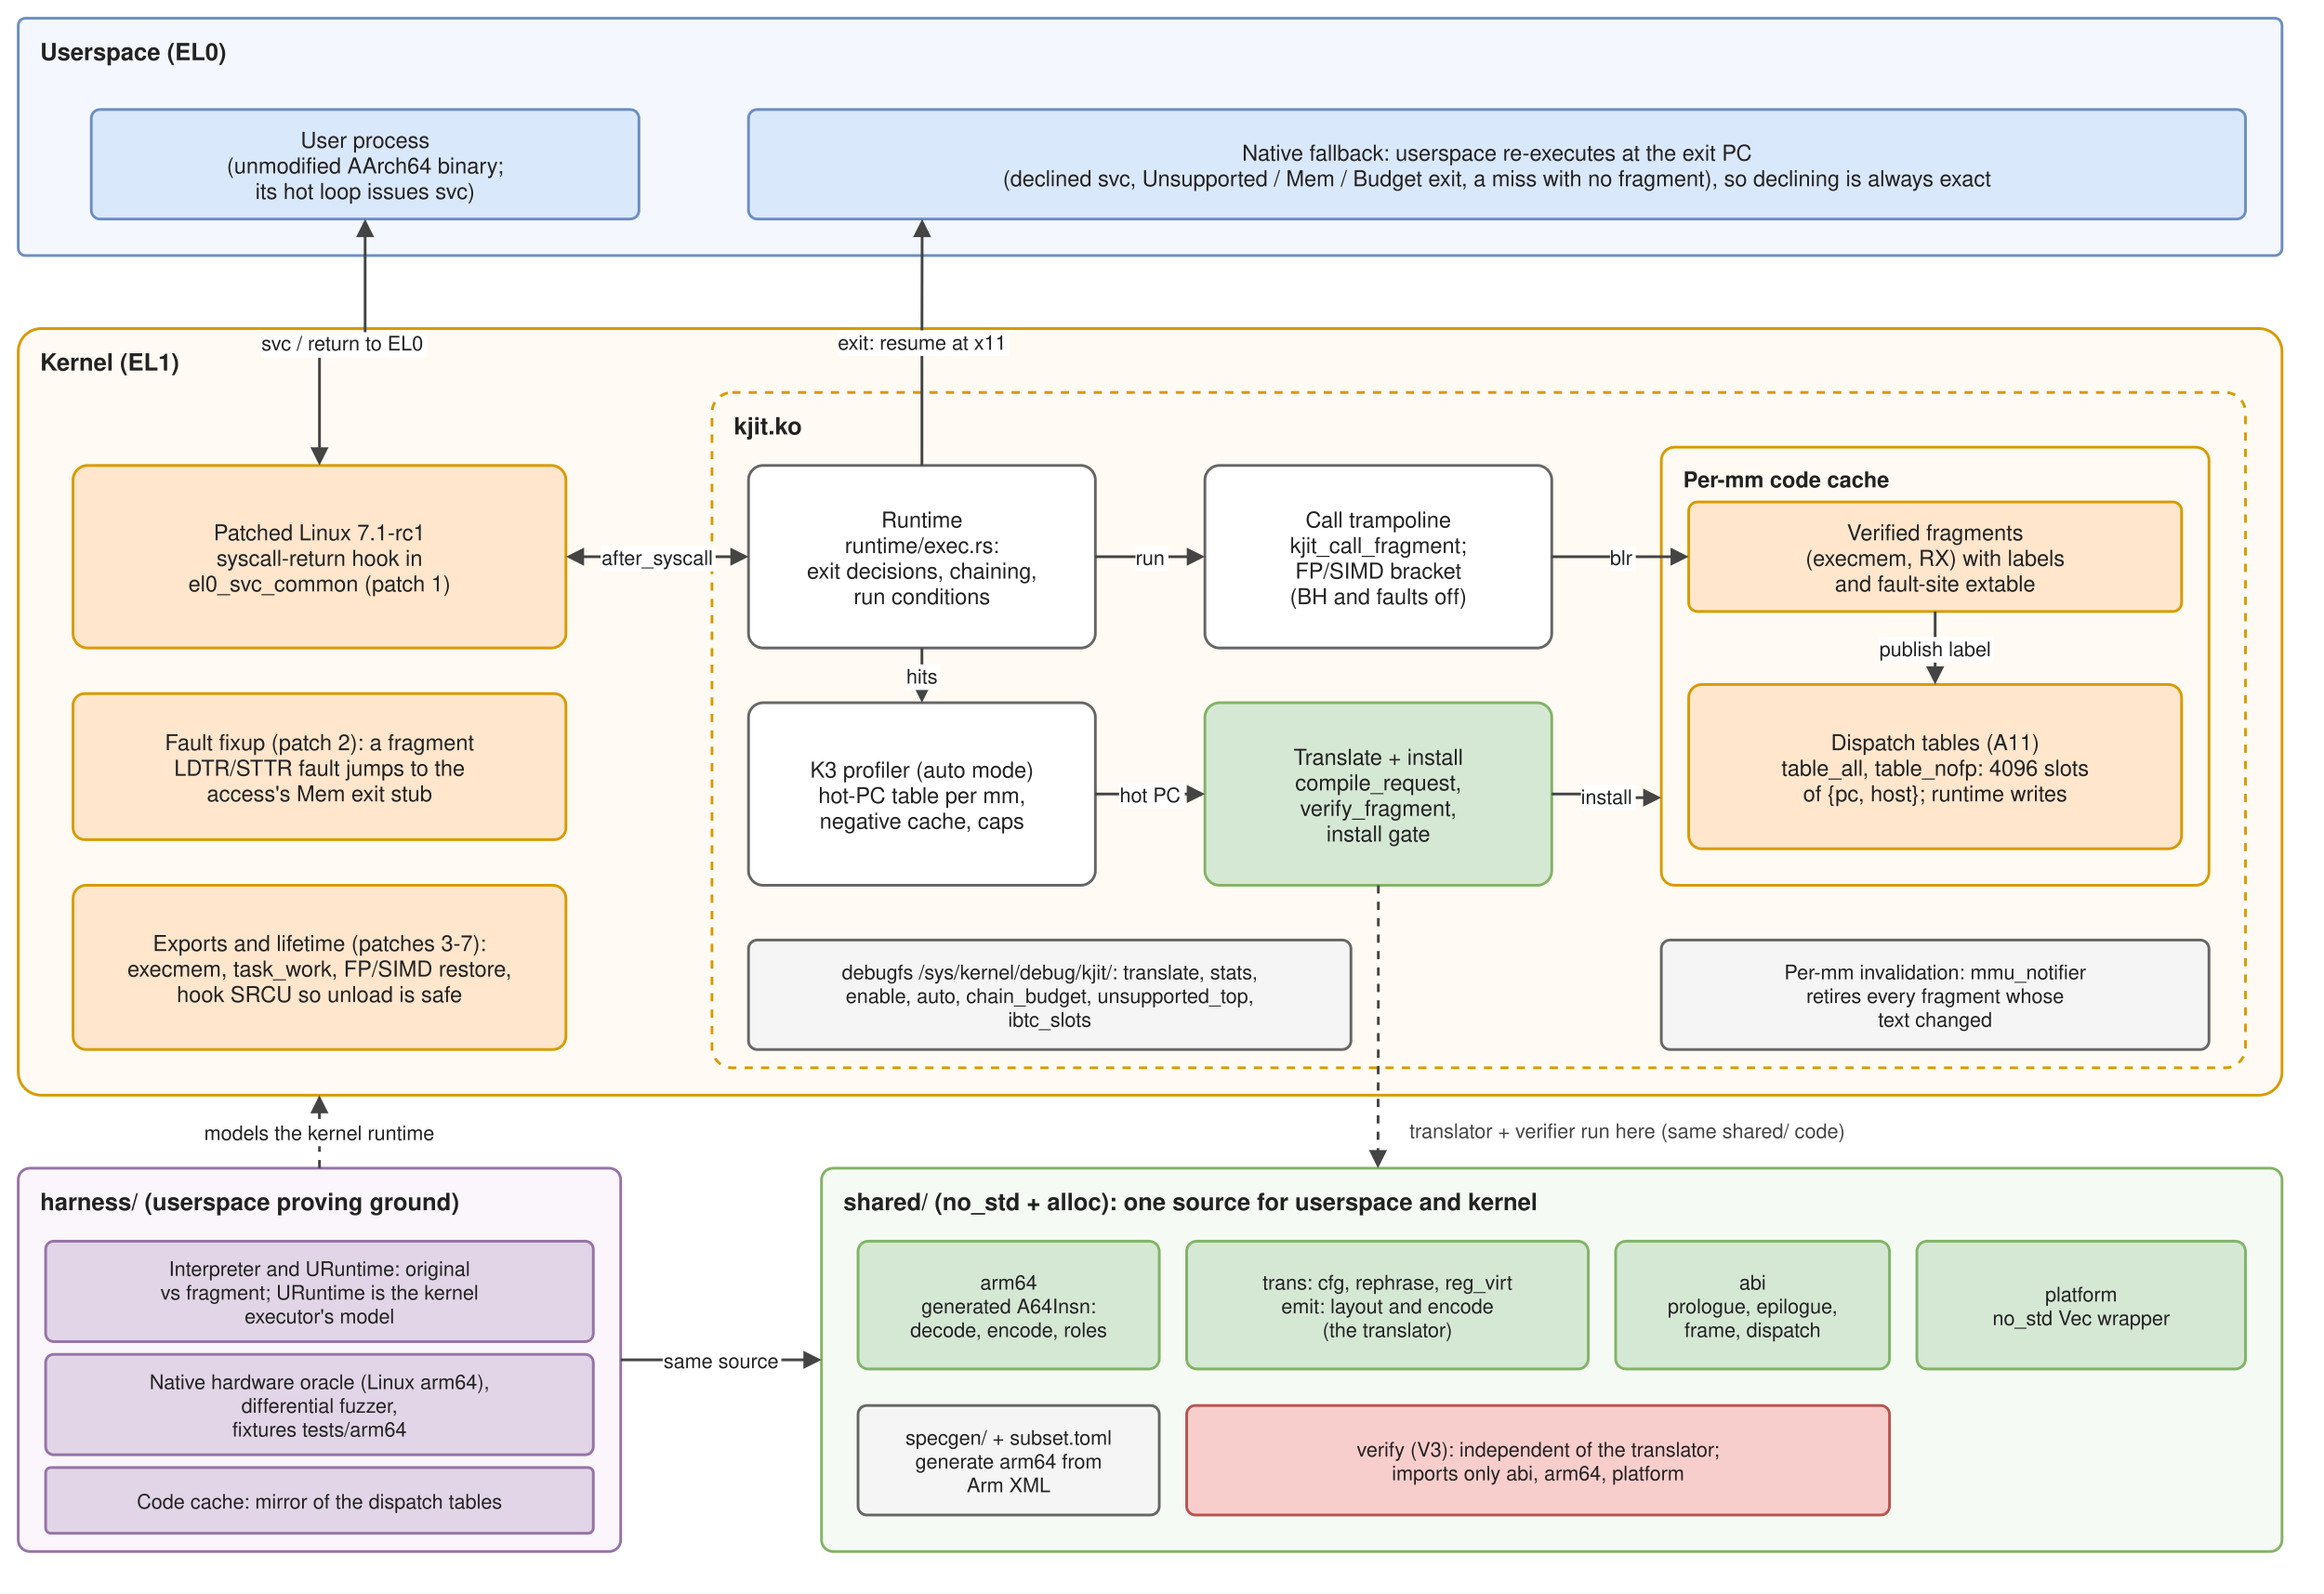
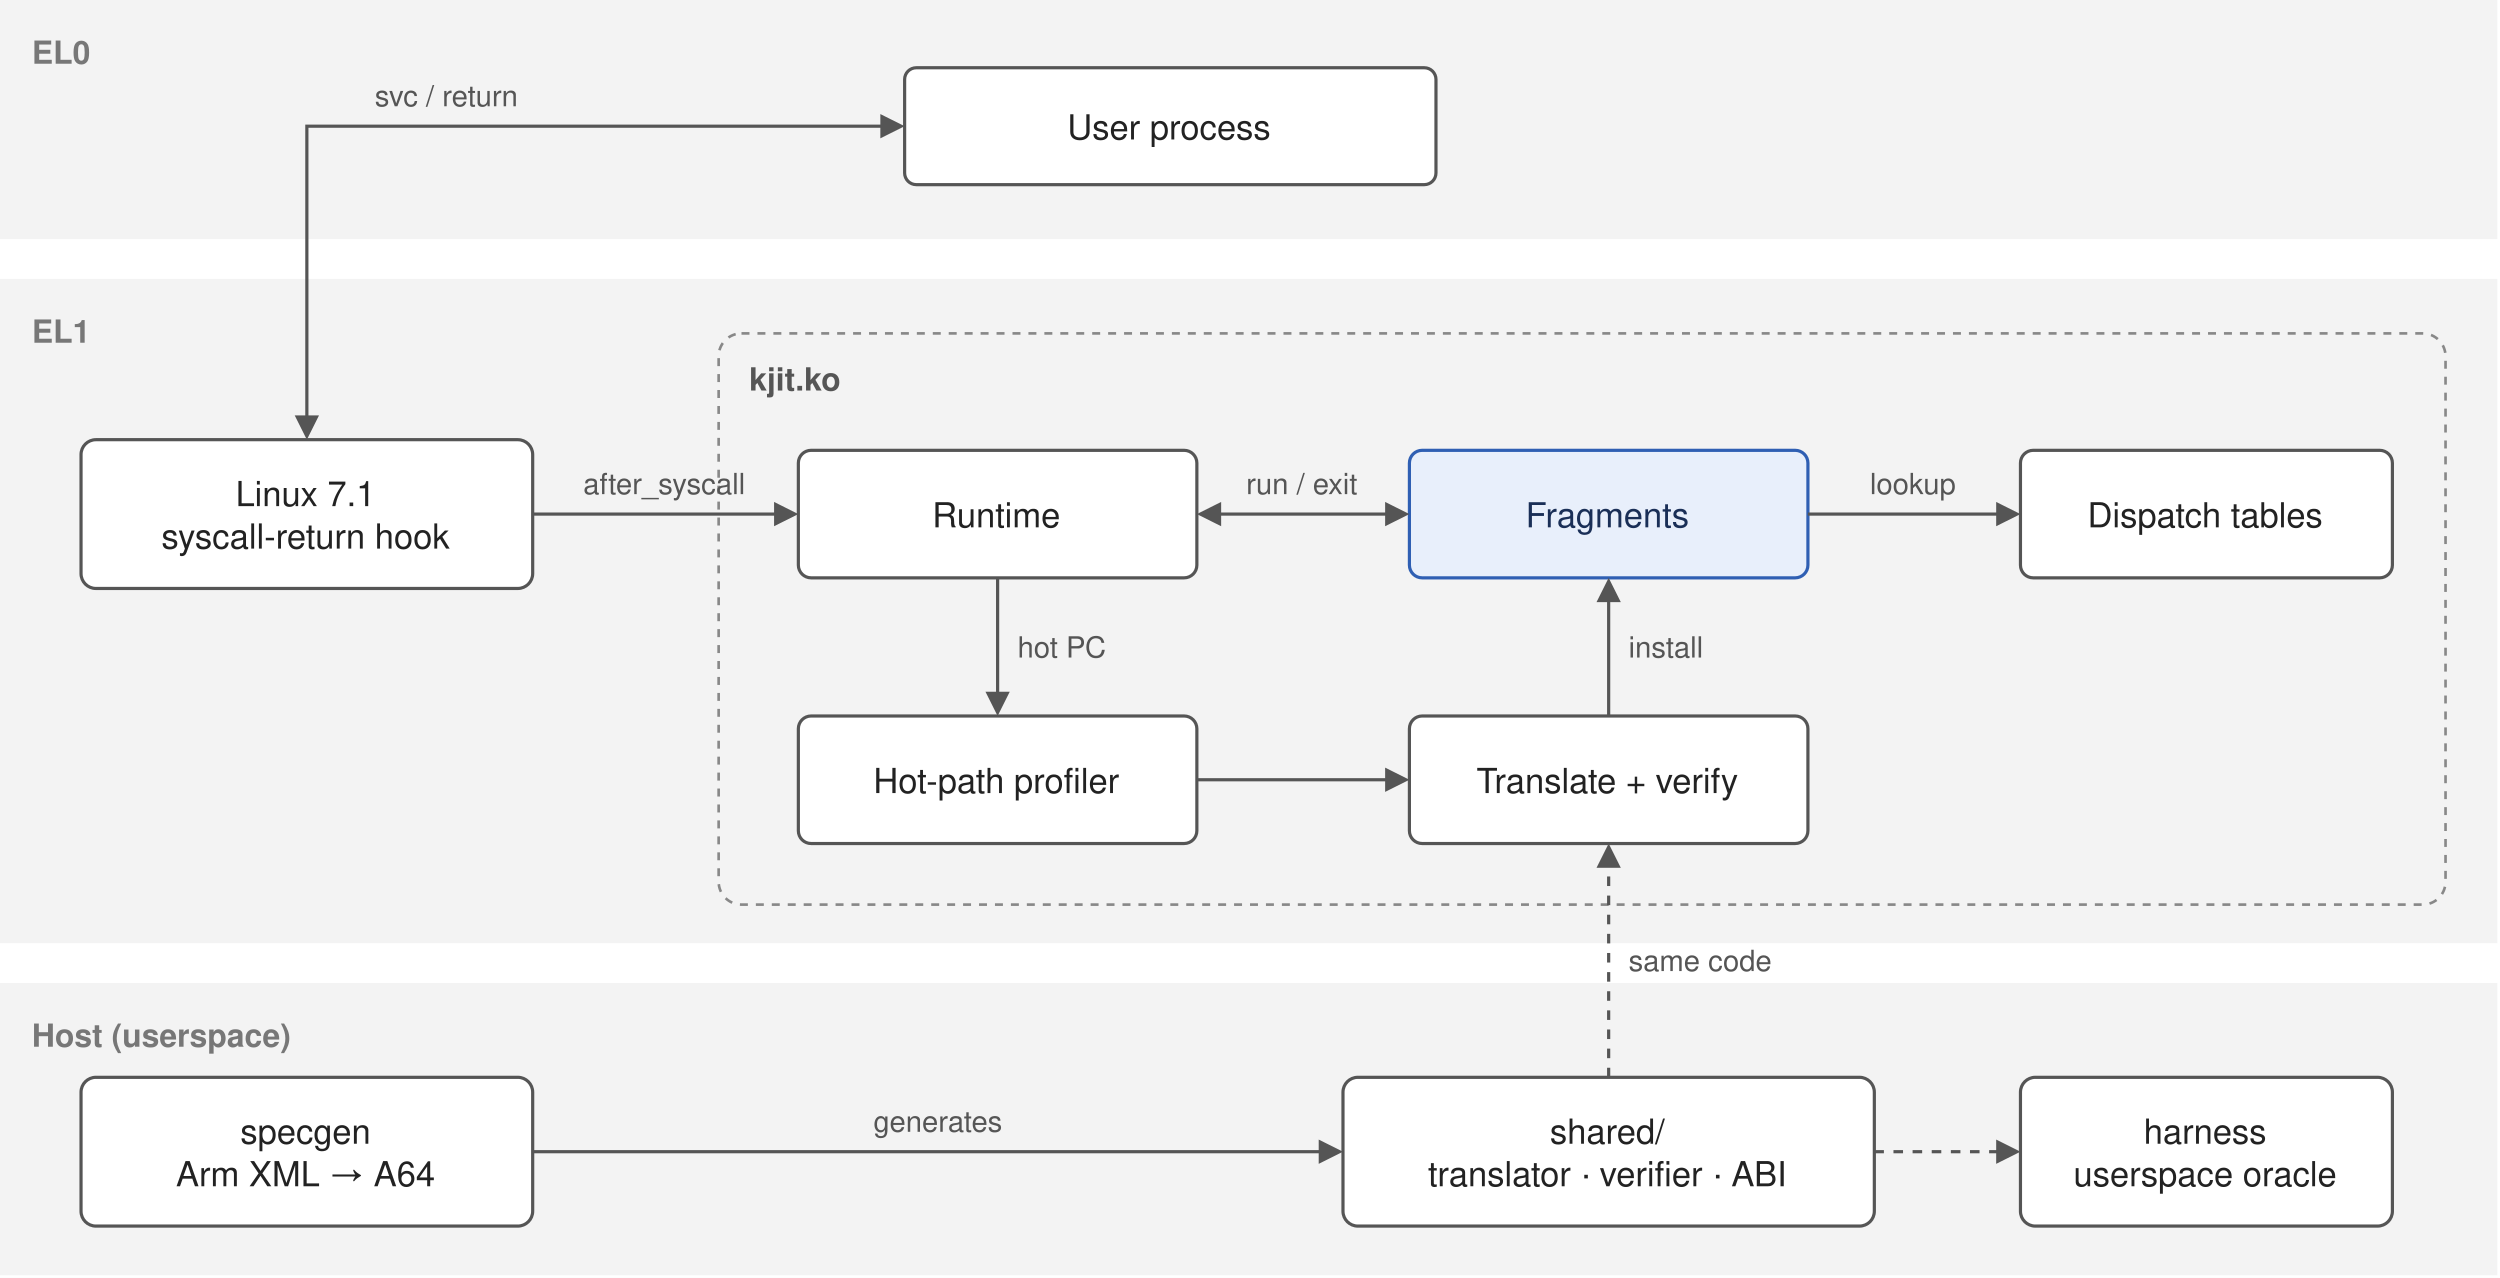
- <svg xmlns="http://www.w3.org/2000/svg" style="background: #ffffff; background-color: #ffffff; color-scheme: light;" version="1.1" width="1273px" height="873px" viewBox="0 0 1273 873">
+ <svg xmlns="http://www.w3.org/2000/svg" style="background: #ffffff; background-color: light-dark(#ffffff, #121212); color-scheme: light dark;" version="1.1" width="941px" height="481px" viewBox="0 0 941 481">
  <defs />
-   <rect fill="#ffffff" width="100%" height="100%" x="0" y="0" style="fill: rgb(255, 255, 255);" />
+   <rect fill="#ffffff" width="100%" height="100%" x="0" y="0" style="fill: light-dark(rgb(255, 255, 255), rgb(18, 18, 18));" />
  <g>
    <g data-cell-id="0">
      <g data-cell-id="1">
-         <g data-cell-id="zA">
-           <g>
-             <rect x="10" y="10" width="1240" height="130" rx="3.9" ry="3.9" fill="#f4f8fe" stroke="#6c8ebf" stroke-width="1.5" pointer-events="all" style="fill: rgb(244, 248, 254); stroke: rgb(108, 142, 191);" />
-           </g>
-           <g>
-             <g fill="#222222" font-family="Helvetica" font-weight="bold" text-anchor="start" font-size="13px" style="fill: rgb(34, 34, 34);">
-               <text x="22" y="33">Userspace (EL0)</text>
-             </g>
-           </g>
-         </g>
-         <g data-cell-id="a1">
-           <g>
-             <rect x="50" y="60" width="300" height="60" rx="4.8" ry="4.8" fill="#dae8fc" stroke="#6c8ebf" stroke-width="1.5" pointer-events="all" style="fill: rgb(218, 232, 252); stroke: rgb(108, 142, 191);" />
-           </g>
-           <g>
-             <g fill="#222222" font-family="Helvetica" text-anchor="middle" font-size="12px" style="fill: rgb(34, 34, 34);">
-               <text x="200" y="81">User process</text>
-               <text x="200" y="95">(unmodified AArch64 binary;</text>
-               <text x="200" y="109">its hot loop issues svc)</text>
-             </g>
-           </g>
-         </g>
-         <g data-cell-id="a3">
-           <g>
-             <rect x="410" y="60" width="820" height="60" rx="4.8" ry="4.8" fill="#dae8fc" stroke="#6c8ebf" stroke-width="1.5" pointer-events="all" style="fill: rgb(218, 232, 252); stroke: rgb(108, 142, 191);" />
-           </g>
-           <g>
-             <g fill="#222222" font-family="Helvetica" text-anchor="middle" font-size="12px" style="fill: rgb(34, 34, 34);">
-               <text x="820" y="88">Native fallback: userspace re-executes at the exit PC</text>
-               <text x="820" y="102">(declined svc, Unsupported / Mem / Budget exit, a miss with no fragment), so declining is always exact</text>
-             </g>
-           </g>
-         </g>
-         <g data-cell-id="zB">
-           <g>
-             <rect x="10" y="180" width="1240" height="420" rx="12.6" ry="12.6" fill="#fffaf3" stroke="#d79b00" stroke-width="1.5" pointer-events="all" style="fill: rgb(255, 250, 243); stroke: rgb(215, 155, 0);" />
-           </g>
-           <g>
-             <g fill="#222222" font-family="Helvetica" font-weight="bold" text-anchor="start" font-size="13px" style="fill: rgb(34, 34, 34);">
-               <text x="22" y="203">Kernel (EL1)</text>
-             </g>
-           </g>
-         </g>
-         <g data-cell-id="b1">
-           <g>
-             <rect x="40" y="255" width="270" height="100" rx="8" ry="8" fill="#ffe6cc" stroke="#d79b00" stroke-width="1.5" pointer-events="all" style="fill: rgb(255, 230, 204); stroke: rgb(215, 155, 0);" />
-           </g>
-           <g>
-             <g fill="#222222" font-family="Helvetica" text-anchor="middle" font-size="12px" style="fill: rgb(34, 34, 34);">
-               <text x="175" y="296">Patched Linux 7.1-rc1</text>
-               <text x="175" y="310">syscall-return hook in</text>
-               <text x="175" y="324">el0_svc_common (patch 1)</text>
-             </g>
-           </g>
-         </g>
-         <g data-cell-id="b2">
-           <g>
-             <rect x="40" y="380" width="270" height="80" rx="6.4" ry="6.4" fill="#ffe6cc" stroke="#d79b00" stroke-width="1.5" pointer-events="all" style="fill: rgb(255, 230, 204); stroke: rgb(215, 155, 0);" />
-           </g>
-           <g>
-             <g fill="#222222" font-family="Helvetica" text-anchor="middle" font-size="12px" style="fill: rgb(34, 34, 34);">
-               <text x="175" y="411">Fault fixup (patch 2): a fragment</text>
-               <text x="175" y="425">LDTR/STTR fault jumps to the</text>
-               <text x="175" y="439">access's Mem exit stub</text>
-             </g>
-           </g>
-         </g>
-         <g data-cell-id="b3">
-           <g>
-             <rect x="40" y="485" width="270" height="90" rx="7.2" ry="7.2" fill="#ffe6cc" stroke="#d79b00" stroke-width="1.5" pointer-events="all" style="fill: rgb(255, 230, 204); stroke: rgb(215, 155, 0);" />
-           </g>
-           <g>
-             <g fill="#222222" font-family="Helvetica" text-anchor="middle" font-size="12px" style="fill: rgb(34, 34, 34);">
-               <text x="175" y="521">Exports and lifetime (patches 3-7):</text>
-               <text x="175" y="535">execmem, task_work, FP/SIMD restore,</text>
-               <text x="175" y="549">hook SRCU so unload is safe</text>
-             </g>
-           </g>
-         </g>
-         <g data-cell-id="kko">
-           <g>
-             <rect x="390" y="215" width="840" height="370" rx="11.1" ry="11.1" fill="#fffaf3" stroke="#d79b00" stroke-width="1.5" stroke-dasharray="4.5 4.5" pointer-events="all" style="fill: rgb(255, 250, 243); stroke: rgb(215, 155, 0);" />
-           </g>
-           <g>
-             <g fill="#222222" font-family="Helvetica" font-weight="bold" text-anchor="start" font-size="13px" style="fill: rgb(34, 34, 34);">
-               <text x="402" y="238">kjit.ko</text>
-             </g>
-           </g>
-         </g>
-         <g data-cell-id="k1">
-           <g>
-             <rect x="410" y="255" width="190" height="100" rx="8" ry="8" fill="#ffffff" stroke="#666666" stroke-width="1.5" pointer-events="all" style="fill: rgb(255, 255, 255); stroke: rgb(102, 102, 102);" />
-           </g>
-           <g>
-             <g fill="#222222" font-family="Helvetica" text-anchor="middle" font-size="12px" style="fill: rgb(34, 34, 34);">
-               <text x="505" y="289">Runtime</text>
-               <text x="505" y="303">runtime/exec.rs:</text>
-               <text x="505" y="317">exit decisions, chaining,</text>
-               <text x="505" y="331">run conditions</text>
-             </g>
-           </g>
-         </g>
-         <g data-cell-id="k4">
-           <g>
-             <rect x="660" y="255" width="190" height="100" rx="8" ry="8" fill="#ffffff" stroke="#666666" stroke-width="1.5" pointer-events="all" style="fill: rgb(255, 255, 255); stroke: rgb(102, 102, 102);" />
-           </g>
-           <g>
-             <g fill="#222222" font-family="Helvetica" text-anchor="middle" font-size="12px" style="fill: rgb(34, 34, 34);">
-               <text x="755" y="289">Call trampoline</text>
-               <text x="755" y="303">kjit_call_fragment;</text>
-               <text x="755" y="317">FP/SIMD bracket</text>
-               <text x="755" y="331">(BH and faults off)</text>
-             </g>
-           </g>
-         </g>
-         <g data-cell-id="k2">
-           <g>
-             <rect x="410" y="385" width="190" height="100" rx="8" ry="8" fill="#ffffff" stroke="#666666" stroke-width="1.5" pointer-events="all" style="fill: rgb(255, 255, 255); stroke: rgb(102, 102, 102);" />
-           </g>
-           <g>
-             <g fill="#222222" font-family="Helvetica" text-anchor="middle" font-size="12px" style="fill: rgb(34, 34, 34);">
-               <text x="505" y="426">K3 profiler (auto mode)</text>
-               <text x="505" y="440">hot-PC table per mm,</text>
-               <text x="505" y="454">negative cache, caps</text>
-             </g>
-           </g>
-         </g>
-         <g data-cell-id="k3">
-           <g>
-             <rect x="660" y="385" width="190" height="100" rx="8" ry="8" fill="#d5e8d4" stroke="#82b366" stroke-width="1.5" pointer-events="all" style="fill: rgb(213, 232, 212); stroke: rgb(130, 179, 102);" />
-           </g>
-           <g>
-             <g fill="#222222" font-family="Helvetica" text-anchor="middle" font-size="12px" style="fill: rgb(34, 34, 34);">
-               <text x="755" y="419">Translate + install</text>
-               <text x="755" y="433">compile_request,</text>
-               <text x="755" y="447">verify_fragment,</text>
-               <text x="755" y="461">install gate</text>
-             </g>
-           </g>
-         </g>
-         <g data-cell-id="k5">
-           <g>
-             <rect x="910" y="245" width="300" height="240" rx="7.2" ry="7.2" fill="#fffaf3" stroke="#d79b00" stroke-width="1.5" pointer-events="all" style="fill: rgb(255, 250, 243); stroke: rgb(215, 155, 0);" />
-           </g>
-           <g>
-             <g fill="#222222" font-family="Helvetica" font-weight="bold" text-anchor="start" font-size="12px" style="fill: rgb(34, 34, 34);">
-               <text x="922" y="267">Per-mm code cache</text>
-             </g>
-           </g>
-         </g>
-         <g data-cell-id="k5a">
-           <g>
-             <rect x="925" y="275" width="270" height="60" rx="4.8" ry="4.8" fill="#ffe6cc" stroke="#d79b00" stroke-width="1.5" pointer-events="all" style="fill: rgb(255, 230, 204); stroke: rgb(215, 155, 0);" />
-           </g>
-           <g>
-             <g fill="#222222" font-family="Helvetica" text-anchor="middle" font-size="12px" style="fill: rgb(34, 34, 34);">
-               <text x="1060" y="296">Verified fragments</text>
-               <text x="1060" y="310">(execmem, RX) with labels</text>
-               <text x="1060" y="324">and fault-site extable</text>
-             </g>
-           </g>
-         </g>
-         <g data-cell-id="k5b">
-           <g>
-             <rect x="925" y="375" width="270" height="90" rx="7.2" ry="7.2" fill="#ffe6cc" stroke="#d79b00" stroke-width="1.5" pointer-events="all" style="fill: rgb(255, 230, 204); stroke: rgb(215, 155, 0);" />
-           </g>
-           <g>
-             <g fill="#222222" font-family="Helvetica" text-anchor="middle" font-size="12px" style="fill: rgb(34, 34, 34);">
-               <text x="1060" y="411">Dispatch tables (A11)</text>
-               <text x="1060" y="425">table_all, table_nofp: 4096 slots</text>
-               <text x="1060" y="439">of {pc, host}; runtime writes</text>
-             </g>
-           </g>
-         </g>
-         <g data-cell-id="k6">
-           <g>
-             <rect x="410" y="515" width="330" height="60" rx="4.8" ry="4.8" fill="#f5f5f5" stroke="#666666" stroke-width="1.5" pointer-events="all" style="fill: rgb(245, 245, 245); stroke: rgb(102, 102, 102);" />
-           </g>
-           <g>
-             <g fill="#222222" font-family="Helvetica" text-anchor="middle" font-size="11px" style="fill: rgb(34, 34, 34);">
-               <text x="575" y="536.5">debugfs /sys/kernel/debug/kjit/: translate, stats,</text>
-               <text x="575" y="549.5">enable, auto, chain_budget, unsupported_top,</text>
-               <text x="575" y="562.5">ibtc_slots</text>
-             </g>
-           </g>
-         </g>
-         <g data-cell-id="k7">
-           <g>
-             <rect x="910" y="515" width="300" height="60" rx="4.8" ry="4.8" fill="#f5f5f5" stroke="#666666" stroke-width="1.5" pointer-events="all" style="fill: rgb(245, 245, 245); stroke: rgb(102, 102, 102);" />
-           </g>
-           <g>
-             <g fill="#222222" font-family="Helvetica" text-anchor="middle" font-size="11px" style="fill: rgb(34, 34, 34);">
-               <text x="1060" y="536.5">Per-mm invalidation: mmu_notifier</text>
-               <text x="1060" y="549.5">retires every fragment whose</text>
-               <text x="1060" y="562.5">text changed</text>
-             </g>
-           </g>
-         </g>
-         <g data-cell-id="zH">
-           <g>
-             <rect x="10" y="640" width="330" height="210" rx="6.3" ry="6.3" fill="#faf6fb" stroke="#9673a6" stroke-width="1.5" pointer-events="all" style="fill: rgb(250, 246, 251); stroke: rgb(150, 115, 166);" />
-           </g>
-           <g>
-             <g fill="#222222" font-family="Helvetica" font-weight="bold" text-anchor="start" font-size="13px" style="fill: rgb(34, 34, 34);">
-               <text x="22" y="663">harness/ (userspace proving ground)</text>
-             </g>
-           </g>
-         </g>
-         <g data-cell-id="h1">
-           <g>
-             <rect x="25" y="680" width="300" height="55" rx="4.4" ry="4.4" fill="#e1d5e7" stroke="#9673a6" stroke-width="1.5" pointer-events="all" style="fill: rgb(225, 213, 231); stroke: rgb(150, 115, 166);" />
-           </g>
-           <g>
-             <g fill="#222222" font-family="Helvetica" text-anchor="middle" font-size="11px" style="fill: rgb(34, 34, 34);">
-               <text x="175" y="699">Interpreter and URuntime: original</text>
-               <text x="175" y="712">vs fragment; URuntime is the kernel</text>
-               <text x="175" y="725">executor's model</text>
-             </g>
-           </g>
-         </g>
-         <g data-cell-id="h2">
-           <g>
-             <rect x="25" y="742" width="300" height="55" rx="4.4" ry="4.4" fill="#e1d5e7" stroke="#9673a6" stroke-width="1.5" pointer-events="all" style="fill: rgb(225, 213, 231); stroke: rgb(150, 115, 166);" />
-           </g>
-           <g>
-             <g fill="#222222" font-family="Helvetica" text-anchor="middle" font-size="11px" style="fill: rgb(34, 34, 34);">
-               <text x="175" y="761">Native hardware oracle (Linux arm64),</text>
-               <text x="175" y="774">differential fuzzer,</text>
-               <text x="175" y="787">fixtures tests/arm64</text>
-             </g>
-           </g>
-         </g>
-         <g data-cell-id="h3">
-           <g>
-             <rect x="25" y="804" width="300" height="36" rx="2.88" ry="2.88" fill="#e1d5e7" stroke="#9673a6" stroke-width="1.5" pointer-events="all" style="fill: rgb(225, 213, 231); stroke: rgb(150, 115, 166);" />
-           </g>
-           <g>
-             <g fill="#222222" font-family="Helvetica" text-anchor="middle" font-size="11px" style="fill: rgb(34, 34, 34);">
-               <text x="175" y="826.5">Code cache: mirror of the dispatch tables</text>
-             </g>
-           </g>
-         </g>
-         <g data-cell-id="zS">
-           <g>
-             <rect x="450" y="640" width="800" height="210" rx="6.3" ry="6.3" fill="#f5faf4" stroke="#82b366" stroke-width="1.5" pointer-events="all" style="fill: rgb(245, 250, 244); stroke: rgb(130, 179, 102);" />
-           </g>
-           <g>
-             <g fill="#222222" font-family="Helvetica" font-weight="bold" text-anchor="start" font-size="13px" style="fill: rgb(34, 34, 34);">
-               <text x="462" y="663">shared/ (no_std + alloc): one source for userspace and kernel</text>
-             </g>
-           </g>
-         </g>
-         <g data-cell-id="s1">
-           <g>
-             <rect x="470" y="680" width="165" height="70" rx="5.6" ry="5.6" fill="#d5e8d4" stroke="#82b366" stroke-width="1.5" pointer-events="all" style="fill: rgb(213, 232, 212); stroke: rgb(130, 179, 102);" />
-           </g>
-           <g>
-             <g fill="#222222" font-family="Helvetica" text-anchor="middle" font-size="11px" style="fill: rgb(34, 34, 34);">
-               <text x="552.5" y="706.5">arm64</text>
-               <text x="552.5" y="719.5">generated A64Insn:</text>
-               <text x="552.5" y="732.5">decode, encode, roles</text>
-             </g>
-           </g>
-         </g>
-         <g data-cell-id="s2">
-           <g>
-             <rect x="650" y="680" width="220" height="70" rx="5.6" ry="5.6" fill="#d5e8d4" stroke="#82b366" stroke-width="1.5" pointer-events="all" style="fill: rgb(213, 232, 212); stroke: rgb(130, 179, 102);" />
-           </g>
-           <g>
-             <g fill="#222222" font-family="Helvetica" text-anchor="middle" font-size="11px" style="fill: rgb(34, 34, 34);">
-               <text x="760" y="706.5">trans: cfg, rephrase, reg_virt</text>
-               <text x="760" y="719.5">emit: layout and encode</text>
-               <text x="760" y="732.5">(the translator)</text>
-             </g>
-           </g>
-         </g>
-         <g data-cell-id="s3">
-           <g>
-             <rect x="885" y="680" width="150" height="70" rx="5.6" ry="5.6" fill="#d5e8d4" stroke="#82b366" stroke-width="1.5" pointer-events="all" style="fill: rgb(213, 232, 212); stroke: rgb(130, 179, 102);" />
-           </g>
-           <g>
-             <g fill="#222222" font-family="Helvetica" text-anchor="middle" font-size="11px" style="fill: rgb(34, 34, 34);">
-               <text x="960" y="706.5">abi</text>
-               <text x="960" y="719.5">prologue, epilogue,</text>
-               <text x="960" y="732.5">frame, dispatch</text>
-             </g>
-           </g>
-         </g>
-         <g data-cell-id="s4">
-           <g>
-             <rect x="1050" y="680" width="180" height="70" rx="5.6" ry="5.6" fill="#d5e8d4" stroke="#82b366" stroke-width="1.5" pointer-events="all" style="fill: rgb(213, 232, 212); stroke: rgb(130, 179, 102);" />
-           </g>
-           <g>
-             <g fill="#222222" font-family="Helvetica" text-anchor="middle" font-size="11px" style="fill: rgb(34, 34, 34);">
-               <text x="1140" y="713">platform</text>
-               <text x="1140" y="726">no_std Vec wrapper</text>
-             </g>
-           </g>
-         </g>
-         <g data-cell-id="s5">
-           <g>
-             <rect x="470" y="770" width="165" height="60" rx="4.8" ry="4.8" fill="#f5f5f5" stroke="#666666" stroke-width="1.5" pointer-events="all" style="fill: rgb(245, 245, 245); stroke: rgb(102, 102, 102);" />
-           </g>
-           <g>
-             <g fill="#222222" font-family="Helvetica" text-anchor="middle" font-size="11px" style="fill: rgb(34, 34, 34);">
-               <text x="552.5" y="791.5">specgen/ + subset.toml</text>
-               <text x="552.5" y="804.5">generate arm64 from</text>
-               <text x="552.5" y="817.5">Arm XML</text>
-             </g>
-           </g>
-         </g>
-         <g data-cell-id="s6">
-           <g>
-             <rect x="650" y="770" width="385" height="60" rx="4.8" ry="4.8" fill="#f8cecc" stroke="#b85450" stroke-width="1.5" pointer-events="all" style="fill: rgb(248, 206, 204); stroke: rgb(184, 84, 80);" />
-           </g>
-           <g>
-             <g fill="#222222" font-family="Helvetica" text-anchor="middle" font-size="11px" style="fill: rgb(34, 34, 34);">
-               <text x="842.5" y="798">verify (V3): independent of the translator;</text>
-               <text x="842.5" y="811">imports only abi, arm64, platform</text>
-             </g>
-           </g>
-         </g>
-         <g data-cell-id="c2">
-           <g>
-             <path d="M 200 129.18 L 200 187.5 L 175 187.5 L 175 245.82" fill="none" stroke="#444444" stroke-width="1.5" stroke-miterlimit="10" pointer-events="stroke" style="stroke: rgb(68, 68, 68);" />
-             <path d="M 200 121.68 L 203.75 129.18 L 196.25 129.18 Z" fill="#444444" stroke="#444444" stroke-width="1.5" stroke-miterlimit="10" pointer-events="all" style="fill: rgb(68, 68, 68); stroke: rgb(68, 68, 68);" />
-             <path d="M 175 253.32 L 171.25 245.82 L 178.75 245.82 Z" fill="#444444" stroke="#444444" stroke-width="1.5" stroke-miterlimit="10" pointer-events="all" style="fill: rgb(68, 68, 68); stroke: rgb(68, 68, 68);" />
-           </g>
-           <g>
-             <g fill="#222222" font-family="Helvetica" text-anchor="middle" font-size="11px" style="fill: rgb(34, 34, 34);">
-               <rect fill="#ffffff" stroke="none" x="143" y="182" width="91" height="14" stroke-width="0" style="fill: rgb(255, 255, 255);" />
-               <text x="187.5" y="192">svc / return to EL0</text>
-             </g>
-           </g>
-         </g>
-         <g data-cell-id="c3">
-           <g>
-             <path d="M 319.18 305 L 400.82 305" fill="none" stroke="#444444" stroke-width="1.5" stroke-miterlimit="10" pointer-events="stroke" style="stroke: rgb(68, 68, 68);" />
-             <path d="M 311.68 305 L 319.18 301.25 L 319.18 308.75 Z" fill="#444444" stroke="#444444" stroke-width="1.5" stroke-miterlimit="10" pointer-events="all" style="fill: rgb(68, 68, 68); stroke: rgb(68, 68, 68);" />
-             <path d="M 408.32 305 L 400.82 308.75 L 400.82 301.25 Z" fill="#444444" stroke="#444444" stroke-width="1.5" stroke-miterlimit="10" pointer-events="all" style="fill: rgb(68, 68, 68); stroke: rgb(68, 68, 68);" />
-           </g>
-           <g>
-             <g fill="#222222" font-family="Helvetica" text-anchor="middle" font-size="11px" style="fill: rgb(34, 34, 34);">
-               <rect fill="#ffffff" stroke="none" x="329" y="299" width="63" height="14" stroke-width="0" style="fill: rgb(255, 255, 255);" />
-               <text x="360" y="309.5">after_syscall</text>
-             </g>
-           </g>
-         </g>
-         <g data-cell-id="c4">
-           <g>
-             <path d="M 505 255 L 505 187.5 L 505.1 129.18" fill="none" stroke="#444444" stroke-width="1.5" stroke-miterlimit="10" pointer-events="stroke" style="stroke: rgb(68, 68, 68);" />
-             <path d="M 505.12 121.68 L 508.85 129.18 L 501.35 129.17 Z" fill="#444444" stroke="#444444" stroke-width="1.5" stroke-miterlimit="10" pointer-events="all" style="fill: rgb(68, 68, 68); stroke: rgb(68, 68, 68);" />
-           </g>
-           <g>
-             <g fill="#222222" font-family="Helvetica" text-anchor="middle" font-size="11px" style="fill: rgb(34, 34, 34);">
-               <rect fill="#ffffff" stroke="none" x="459" y="181" width="94" height="14" stroke-width="0" style="fill: rgb(255, 255, 255);" />
-               <text x="505.1" y="191.6">exit: resume at x11</text>
-             </g>
-           </g>
-         </g>
-         <g data-cell-id="c5">
-           <g>
-             <path d="M 600 305 L 650.82 305" fill="none" stroke="#444444" stroke-width="1.5" stroke-miterlimit="10" pointer-events="stroke" style="stroke: rgb(68, 68, 68);" />
-             <path d="M 658.32 305 L 650.82 308.75 L 650.82 301.25 Z" fill="#444444" stroke="#444444" stroke-width="1.5" stroke-miterlimit="10" pointer-events="all" style="fill: rgb(68, 68, 68); stroke: rgb(68, 68, 68);" />
-           </g>
-           <g>
-             <g fill="#222222" font-family="Helvetica" text-anchor="middle" font-size="11px" style="fill: rgb(34, 34, 34);">
-               <rect fill="#ffffff" stroke="none" x="622" y="299" width="18" height="14" stroke-width="0" style="fill: rgb(255, 255, 255);" />
-               <text x="630" y="309.5">run</text>
-             </g>
-           </g>
-         </g>
-         <g data-cell-id="c6">
-           <g>
-             <path d="M 505 355 L 505 375.82" fill="none" stroke="#444444" stroke-width="1.5" stroke-miterlimit="10" pointer-events="stroke" style="stroke: rgb(68, 68, 68);" />
-             <path d="M 505 383.32 L 501.25 375.82 L 508.75 375.82 Z" fill="#444444" stroke="#444444" stroke-width="1.5" stroke-miterlimit="10" pointer-events="all" style="fill: rgb(68, 68, 68); stroke: rgb(68, 68, 68);" />
-           </g>
-           <g>
-             <g fill="#222222" font-family="Helvetica" text-anchor="middle" font-size="11px" style="fill: rgb(34, 34, 34);">
-               <rect fill="#ffffff" stroke="none" x="496" y="364" width="19" height="14" stroke-width="0" style="fill: rgb(255, 255, 255);" />
-               <text x="505" y="374.5">hits</text>
-             </g>
-           </g>
-         </g>
-         <g data-cell-id="c7">
-           <g>
-             <path d="M 600 435 L 650.82 435" fill="none" stroke="#444444" stroke-width="1.5" stroke-miterlimit="10" pointer-events="stroke" style="stroke: rgb(68, 68, 68);" />
-             <path d="M 658.32 435 L 650.82 438.75 L 650.82 431.25 Z" fill="#444444" stroke="#444444" stroke-width="1.5" stroke-miterlimit="10" pointer-events="all" style="fill: rgb(68, 68, 68); stroke: rgb(68, 68, 68);" />
-           </g>
-           <g>
-             <g fill="#222222" font-family="Helvetica" text-anchor="middle" font-size="11px" style="fill: rgb(34, 34, 34);">
-               <rect fill="#ffffff" stroke="none" x="613" y="429" width="36" height="14" stroke-width="0" style="fill: rgb(255, 255, 255);" />
-               <text x="630" y="439.5">hot PC</text>
-             </g>
-           </g>
-         </g>
-         <g data-cell-id="c8">
-           <g>
-             <path d="M 850 305 L 915.82 305" fill="none" stroke="#444444" stroke-width="1.5" stroke-miterlimit="10" pointer-events="stroke" style="stroke: rgb(68, 68, 68);" />
-             <path d="M 923.32 305 L 915.82 308.75 L 915.82 301.25 Z" fill="#444444" stroke="#444444" stroke-width="1.5" stroke-miterlimit="10" pointer-events="all" style="fill: rgb(68, 68, 68); stroke: rgb(68, 68, 68);" />
-           </g>
-           <g>
-             <g fill="#222222" font-family="Helvetica" text-anchor="middle" font-size="11px" style="fill: rgb(34, 34, 34);">
-               <rect fill="#ffffff" stroke="none" x="882" y="299" width="14" height="14" stroke-width="0" style="fill: rgb(255, 255, 255);" />
-               <text x="888" y="309.5">blr</text>
-             </g>
-           </g>
-         </g>
-         <g data-cell-id="c9">
-           <g>
-             <path d="M 850 435 L 880 435 L 880 437 L 900.82 437" fill="none" stroke="#444444" stroke-width="1.5" stroke-miterlimit="10" pointer-events="stroke" style="stroke: rgb(68, 68, 68);" />
-             <path d="M 908.32 437 L 900.82 440.75 L 900.82 433.25 Z" fill="#444444" stroke="#444444" stroke-width="1.5" stroke-miterlimit="10" pointer-events="all" style="fill: rgb(68, 68, 68); stroke: rgb(68, 68, 68);" />
-           </g>
-           <g>
-             <g fill="#222222" font-family="Helvetica" text-anchor="middle" font-size="11px" style="fill: rgb(34, 34, 34);">
-               <rect fill="#ffffff" stroke="none" x="866" y="430" width="30" height="14" stroke-width="0" style="fill: rgb(255, 255, 255);" />
-               <text x="880" y="440.5">install</text>
-             </g>
-           </g>
-         </g>
-         <g data-cell-id="c10">
-           <g>
-             <path d="M 1060 335 L 1060 365.82" fill="none" stroke="#444444" stroke-width="1.5" stroke-miterlimit="10" pointer-events="stroke" style="stroke: rgb(68, 68, 68);" />
-             <path d="M 1060 373.32 L 1056.25 365.82 L 1063.75 365.82 Z" fill="#444444" stroke="#444444" stroke-width="1.5" stroke-miterlimit="10" pointer-events="all" style="fill: rgb(68, 68, 68); stroke: rgb(68, 68, 68);" />
-           </g>
-           <g>
-             <g fill="#222222" font-family="Helvetica" text-anchor="middle" font-size="11px" style="fill: rgb(34, 34, 34);">
-               <rect fill="#ffffff" stroke="none" x="1029" y="349" width="63" height="14" stroke-width="0" style="fill: rgb(255, 255, 255);" />
-               <text x="1060" y="359.5">publish label</text>
-             </g>
-           </g>
-         </g>
-         <g data-cell-id="c11">
-           <g>
-             <path d="M 755 485 L 755 562.5 L 754.82 630.82" fill="none" stroke="#444444" stroke-width="1.5" stroke-miterlimit="10" stroke-dasharray="4.5 4.5" pointer-events="stroke" style="stroke: rgb(68, 68, 68);" />
-             <path d="M 754.8 638.32 L 751.07 630.81 L 758.57 630.83 Z" fill="#444444" stroke="#444444" stroke-width="1.5" stroke-miterlimit="10" pointer-events="all" style="fill: rgb(68, 68, 68); stroke: rgb(68, 68, 68);" />
-           </g>
-         </g>
-         <g data-cell-id="c12">
-           <g>
-             <rect x="770" y="604" width="330" height="30" fill="none" stroke="none" pointer-events="all" />
-           </g>
-           <g>
-             <g fill="#444444" font-family="Helvetica" text-anchor="start" font-size="11px" style="fill: rgb(68, 68, 68);">
-               <text x="772" y="623.5">translator + verifier run here (same shared/ code)</text>
-             </g>
-           </g>
-         </g>
-         <g data-cell-id="c13">
-           <g>
-             <path d="M 340 745 L 440.82 745" fill="none" stroke="#444444" stroke-width="1.5" stroke-miterlimit="10" pointer-events="stroke" style="stroke: rgb(68, 68, 68);" />
-             <path d="M 448.32 745 L 440.82 748.75 L 440.82 741.25 Z" fill="#444444" stroke="#444444" stroke-width="1.5" stroke-miterlimit="10" pointer-events="all" style="fill: rgb(68, 68, 68); stroke: rgb(68, 68, 68);" />
-           </g>
-           <g>
-             <g fill="#222222" font-family="Helvetica" text-anchor="middle" font-size="11px" style="fill: rgb(34, 34, 34);">
-               <rect fill="#ffffff" stroke="none" x="363" y="739" width="65" height="14" stroke-width="0" style="fill: rgb(255, 255, 255);" />
-               <text x="395" y="749.5">same source</text>
-             </g>
-           </g>
-         </g>
-         <g data-cell-id="c14">
-           <g>
-             <path d="M 175 640 L 175 620 L 174.96 609.18" fill="none" stroke="#444444" stroke-width="1.5" stroke-miterlimit="10" stroke-dasharray="4.5 4.5" pointer-events="stroke" style="stroke: rgb(68, 68, 68);" />
-             <path d="M 174.93 601.68 L 178.71 609.16 L 171.21 609.19 Z" fill="#444444" stroke="#444444" stroke-width="1.5" stroke-miterlimit="10" pointer-events="all" style="fill: rgb(68, 68, 68); stroke: rgb(68, 68, 68);" />
-           </g>
-           <g>
-             <g fill="#222222" font-family="Helvetica" text-anchor="middle" font-size="11px" style="fill: rgb(34, 34, 34);">
-               <rect fill="#ffffff" stroke="none" x="111" y="614" width="129" height="14" stroke-width="0" style="fill: rgb(255, 255, 255);" />
-               <text x="174.9" y="624.6">models the kernel runtime</text>
+         <g data-cell-id="l0">
+           <g>
+             <rect x="0" y="0" width="940" height="90" fill="#f3f3f3" stroke="none" pointer-events="all" style="fill: light-dark(rgb(243, 243, 243), rgb(28, 28, 28));" />
+           </g>
+           <g>
+             <g fill="#777777" font-family="Helvetica" font-weight="bold" text-anchor="start" font-size="12px" style="fill: light-dark(rgb(119, 119, 119), rgb(135, 135, 135));">
+               <text x="12" y="24">EL0</text>
+             </g>
+           </g>
+         </g>
+         <g data-cell-id="l1">
+           <g>
+             <rect x="0" y="105" width="940" height="250" fill="#f3f3f3" stroke="none" pointer-events="all" style="fill: light-dark(rgb(243, 243, 243), rgb(28, 28, 28));" />
+           </g>
+           <g>
+             <g fill="#777777" font-family="Helvetica" font-weight="bold" text-anchor="start" font-size="12px" style="fill: light-dark(rgb(119, 119, 119), rgb(135, 135, 135));">
+               <text x="12" y="129">EL1</text>
+             </g>
+           </g>
+         </g>
+         <g data-cell-id="l2">
+           <g>
+             <rect x="0" y="370" width="940" height="110" fill="#f3f3f3" stroke="none" pointer-events="all" style="fill: light-dark(rgb(243, 243, 243), rgb(28, 28, 28));" />
+           </g>
+           <g>
+             <g fill="#777777" font-family="Helvetica" font-weight="bold" text-anchor="start" font-size="12px" style="fill: light-dark(rgb(119, 119, 119), rgb(135, 135, 135));">
+               <text x="12" y="394">Host (userspace)</text>
+             </g>
+           </g>
+         </g>
+         <g data-cell-id="user">
+           <g transform="translate(0.5,0.5)">
+             <rect x="340" y="25" width="200" height="44" rx="4.4" ry="4.4" fill="#ffffff" stroke="#555555" stroke-width="1.2" pointer-events="all" style="fill: light-dark(rgb(255, 255, 255), rgb(18, 18, 18)); stroke: light-dark(rgb(85, 85, 85), rgb(164, 164, 164));" />
+           </g>
+           <g>
+             <g fill="#222222" font-family="Helvetica" text-anchor="middle" font-size="13px" style="fill: light-dark(rgb(34, 34, 34), rgb(208, 208, 208));">
+               <text x="440" y="52.5">User process</text>
+             </g>
+           </g>
+         </g>
+         <g data-cell-id="linux">
+           <g transform="translate(0.5,0.5)">
+             <rect x="30" y="165" width="170" height="56" rx="5.6" ry="5.6" fill="#ffffff" stroke="#555555" stroke-width="1.2" pointer-events="all" style="fill: light-dark(rgb(255, 255, 255), rgb(18, 18, 18)); stroke: light-dark(rgb(85, 85, 85), rgb(164, 164, 164));" />
+           </g>
+           <g>
+             <g fill="#222222" font-family="Helvetica" text-anchor="middle" font-size="13px" style="fill: light-dark(rgb(34, 34, 34), rgb(208, 208, 208));">
+               <text x="115" y="190.5">Linux 7.1</text>
+               <text x="115" y="206.5">syscall-return hook</text>
+             </g>
+           </g>
+         </g>
+         <g data-cell-id="kjit">
+           <g transform="translate(0.5,0.5)">
+             <rect x="270" y="125" width="650" height="215" rx="8.6" ry="8.6" fill="none" stroke="#888888" stroke-dasharray="3 3" pointer-events="all" style="stroke: light-dark(rgb(136, 136, 136), rgb(120, 120, 120));" />
+           </g>
+           <g>
+             <g fill="#555555" font-family="Helvetica" font-weight="bold" text-anchor="start" font-size="12px" style="fill: light-dark(rgb(85, 85, 85), rgb(164, 164, 164));">
+               <text x="282" y="147">kjit.ko</text>
+             </g>
+           </g>
+         </g>
+         <g data-cell-id="rt">
+           <g transform="translate(0.5,0.5)">
+             <rect x="300" y="169" width="150" height="48" rx="4.8" ry="4.8" fill="#ffffff" stroke="#555555" stroke-width="1.2" pointer-events="all" style="fill: light-dark(rgb(255, 255, 255), rgb(18, 18, 18)); stroke: light-dark(rgb(85, 85, 85), rgb(164, 164, 164));" />
+           </g>
+           <g>
+             <g fill="#222222" font-family="Helvetica" text-anchor="middle" font-size="13px" style="fill: light-dark(rgb(34, 34, 34), rgb(208, 208, 208));">
+               <text x="375" y="198.5">Runtime</text>
+             </g>
+           </g>
+         </g>
+         <g data-cell-id="frag">
+           <g transform="translate(0.5,0.5)">
+             <rect x="530" y="169" width="150" height="48" rx="4.8" ry="4.8" fill="#e8effb" stroke="#2f5fb3" stroke-width="1.2" pointer-events="all" style="fill: light-dark(rgb(232, 239, 251), rgb(27, 33, 44)); stroke: light-dark(rgb(47, 95, 179), rgb(120, 162, 234));" />
+           </g>
+           <g>
+             <g fill="#1a2f57" font-family="Helvetica" text-anchor="middle" font-size="13px" style="fill: light-dark(rgb(26, 47, 87), rgb(182, 200, 235));">
+               <text x="605" y="198.5">Fragments</text>
+             </g>
+           </g>
+         </g>
+         <g data-cell-id="tab">
+           <g transform="translate(0.5,0.5)">
+             <rect x="760" y="169" width="140" height="48" rx="4.8" ry="4.8" fill="#ffffff" stroke="#555555" stroke-width="1.2" pointer-events="all" style="fill: light-dark(rgb(255, 255, 255), rgb(18, 18, 18)); stroke: light-dark(rgb(85, 85, 85), rgb(164, 164, 164));" />
+           </g>
+           <g>
+             <g fill="#222222" font-family="Helvetica" text-anchor="middle" font-size="13px" style="fill: light-dark(rgb(34, 34, 34), rgb(208, 208, 208));">
+               <text x="830" y="198.5">Dispatch tables</text>
+             </g>
+           </g>
+         </g>
+         <g data-cell-id="prof">
+           <g transform="translate(0.5,0.5)">
+             <rect x="300" y="269" width="150" height="48" rx="4.8" ry="4.8" fill="#ffffff" stroke="#555555" stroke-width="1.2" pointer-events="all" style="fill: light-dark(rgb(255, 255, 255), rgb(18, 18, 18)); stroke: light-dark(rgb(85, 85, 85), rgb(164, 164, 164));" />
+           </g>
+           <g>
+             <g fill="#222222" font-family="Helvetica" text-anchor="middle" font-size="13px" style="fill: light-dark(rgb(34, 34, 34), rgb(208, 208, 208));">
+               <text x="375" y="298.5">Hot-path profiler</text>
+             </g>
+           </g>
+         </g>
+         <g data-cell-id="xlat">
+           <g transform="translate(0.5,0.5)">
+             <rect x="530" y="269" width="150" height="48" rx="4.8" ry="4.8" fill="#ffffff" stroke="#555555" stroke-width="1.2" pointer-events="all" style="fill: light-dark(rgb(255, 255, 255), rgb(18, 18, 18)); stroke: light-dark(rgb(85, 85, 85), rgb(164, 164, 164));" />
+           </g>
+           <g>
+             <g fill="#222222" font-family="Helvetica" text-anchor="middle" font-size="13px" style="fill: light-dark(rgb(34, 34, 34), rgb(208, 208, 208));">
+               <text x="605" y="298.5">Translate + verify</text>
+             </g>
+           </g>
+         </g>
+         <g data-cell-id="spec">
+           <g transform="translate(0.5,0.5)">
+             <rect x="30" y="405" width="170" height="56" rx="5.6" ry="5.6" fill="#ffffff" stroke="#555555" stroke-width="1.2" pointer-events="all" style="fill: light-dark(rgb(255, 255, 255), rgb(18, 18, 18)); stroke: light-dark(rgb(85, 85, 85), rgb(164, 164, 164));" />
+           </g>
+           <g>
+             <g fill="#222222" font-family="Helvetica" text-anchor="middle" font-size="13px" style="fill: light-dark(rgb(34, 34, 34), rgb(208, 208, 208));">
+               <text x="115" y="430.5">specgen</text>
+               <text x="115" y="446.5">Arm XML → A64</text>
+             </g>
+           </g>
+         </g>
+         <g data-cell-id="shared">
+           <g transform="translate(0.5,0.5)">
+             <rect x="505" y="405" width="200" height="56" rx="5.6" ry="5.6" fill="#ffffff" stroke="#555555" stroke-width="1.2" pointer-events="all" style="fill: light-dark(rgb(255, 255, 255), rgb(18, 18, 18)); stroke: light-dark(rgb(85, 85, 85), rgb(164, 164, 164));" />
+           </g>
+           <g>
+             <g fill="#222222" font-family="Helvetica" text-anchor="middle" font-size="13px" style="fill: light-dark(rgb(34, 34, 34), rgb(208, 208, 208));">
+               <text x="605" y="430.5">shared/</text>
+               <text x="605" y="446.5">translator · verifier · ABI</text>
+             </g>
+           </g>
+         </g>
+         <g data-cell-id="har">
+           <g transform="translate(0.5,0.5)">
+             <rect x="760" y="405" width="140" height="56" rx="5.6" ry="5.6" fill="#ffffff" stroke="#555555" stroke-width="1.2" pointer-events="all" style="fill: light-dark(rgb(255, 255, 255), rgb(18, 18, 18)); stroke: light-dark(rgb(85, 85, 85), rgb(164, 164, 164));" />
+           </g>
+           <g>
+             <g fill="#222222" font-family="Helvetica" text-anchor="middle" font-size="13px" style="fill: light-dark(rgb(34, 34, 34), rgb(208, 208, 208));">
+               <text x="830" y="430.5">harness</text>
+               <text x="830" y="446.5">userspace oracle</text>
+             </g>
+           </g>
+         </g>
+         <g data-cell-id="e1">
+           <g transform="translate(0.5,0.5)">
+             <path d="M 331.46 47 L 115 47 L 115 156.46" fill="none" stroke="#555555" stroke-width="1.2" stroke-miterlimit="10" pointer-events="stroke" style="stroke: light-dark(rgb(85, 85, 85), rgb(164, 164, 164));" />
+             <path d="M 338.66 47 L 331.46 50.6 L 331.46 43.4 Z" fill="#555555" stroke="#555555" stroke-width="1.2" stroke-miterlimit="10" pointer-events="all" style="fill: light-dark(rgb(85, 85, 85), rgb(164, 164, 164)); stroke: light-dark(rgb(85, 85, 85), rgb(164, 164, 164));" />
+             <path d="M 115 163.66 L 111.4 156.46 L 118.6 156.46 Z" fill="#555555" stroke="#555555" stroke-width="1.2" stroke-miterlimit="10" pointer-events="all" style="fill: light-dark(rgb(85, 85, 85), rgb(164, 164, 164)); stroke: light-dark(rgb(85, 85, 85), rgb(164, 164, 164));" />
+           </g>
+           <g>
+             <g fill="#555555" font-family="Helvetica" text-anchor="middle" font-size="11px" style="fill: light-dark(rgb(85, 85, 85), rgb(164, 164, 164));">
+               <text x="168" y="40">svc / return</text>
+             </g>
+           </g>
+         </g>
+         <g data-cell-id="e2">
+           <g transform="translate(0.5,0.5)">
+             <path d="M 200 193 L 291.46 193" fill="none" stroke="#555555" stroke-width="1.2" stroke-miterlimit="10" pointer-events="stroke" style="stroke: light-dark(rgb(85, 85, 85), rgb(164, 164, 164));" />
+             <path d="M 298.66 193 L 291.46 196.6 L 291.46 189.4 Z" fill="#555555" stroke="#555555" stroke-width="1.2" stroke-miterlimit="10" pointer-events="all" style="fill: light-dark(rgb(85, 85, 85), rgb(164, 164, 164)); stroke: light-dark(rgb(85, 85, 85), rgb(164, 164, 164));" />
+           </g>
+           <g>
+             <g fill="#555555" font-family="Helvetica" text-anchor="middle" font-size="11px" style="fill: light-dark(rgb(85, 85, 85), rgb(164, 164, 164));">
+               <text x="250" y="186">after_syscall</text>
+             </g>
+           </g>
+         </g>
+         <g data-cell-id="e3">
+           <g transform="translate(0.5,0.5)">
+             <path d="M 458.54 193 L 521.46 193" fill="none" stroke="#555555" stroke-width="1.2" stroke-miterlimit="10" pointer-events="stroke" style="stroke: light-dark(rgb(85, 85, 85), rgb(164, 164, 164));" />
+             <path d="M 451.34 193 L 458.54 189.4 L 458.54 196.6 Z" fill="#555555" stroke="#555555" stroke-width="1.2" stroke-miterlimit="10" pointer-events="all" style="fill: light-dark(rgb(85, 85, 85), rgb(164, 164, 164)); stroke: light-dark(rgb(85, 85, 85), rgb(164, 164, 164));" />
+             <path d="M 528.66 193 L 521.46 196.6 L 521.46 189.4 Z" fill="#555555" stroke="#555555" stroke-width="1.2" stroke-miterlimit="10" pointer-events="all" style="fill: light-dark(rgb(85, 85, 85), rgb(164, 164, 164)); stroke: light-dark(rgb(85, 85, 85), rgb(164, 164, 164));" />
+           </g>
+           <g>
+             <g fill="#555555" font-family="Helvetica" text-anchor="middle" font-size="11px" style="fill: light-dark(rgb(85, 85, 85), rgb(164, 164, 164));">
+               <text x="490" y="186">run / exit</text>
+             </g>
+           </g>
+         </g>
+         <g data-cell-id="e4">
+           <g transform="translate(0.5,0.5)">
+             <path d="M 680 193 L 751.46 193" fill="none" stroke="#555555" stroke-width="1.2" stroke-miterlimit="10" pointer-events="stroke" style="stroke: light-dark(rgb(85, 85, 85), rgb(164, 164, 164));" />
+             <path d="M 758.66 193 L 751.46 196.6 L 751.46 189.4 Z" fill="#555555" stroke="#555555" stroke-width="1.2" stroke-miterlimit="10" pointer-events="all" style="fill: light-dark(rgb(85, 85, 85), rgb(164, 164, 164)); stroke: light-dark(rgb(85, 85, 85), rgb(164, 164, 164));" />
+           </g>
+           <g>
+             <g fill="#555555" font-family="Helvetica" text-anchor="middle" font-size="11px" style="fill: light-dark(rgb(85, 85, 85), rgb(164, 164, 164));">
+               <text x="720" y="186">lookup</text>
+             </g>
+           </g>
+         </g>
+         <g data-cell-id="e5">
+           <g transform="translate(0.5,0.5)">
+             <path d="M 375 217 L 375 260.46" fill="none" stroke="#555555" stroke-width="1.2" stroke-miterlimit="10" pointer-events="stroke" style="stroke: light-dark(rgb(85, 85, 85), rgb(164, 164, 164));" />
+             <path d="M 375 267.66 L 371.4 260.46 L 378.6 260.46 Z" fill="#555555" stroke="#555555" stroke-width="1.2" stroke-miterlimit="10" pointer-events="all" style="fill: light-dark(rgb(85, 85, 85), rgb(164, 164, 164)); stroke: light-dark(rgb(85, 85, 85), rgb(164, 164, 164));" />
+           </g>
+           <g>
+             <g fill="#555555" font-family="Helvetica" text-anchor="start" font-size="11px" style="fill: light-dark(rgb(85, 85, 85), rgb(164, 164, 164));">
+               <text x="383" y="247.5">hot PC</text>
+             </g>
+           </g>
+         </g>
+         <g data-cell-id="e6">
+           <g transform="translate(0.5,0.5)">
+             <path d="M 450 293 L 521.46 293" fill="none" stroke="#555555" stroke-width="1.2" stroke-miterlimit="10" pointer-events="stroke" style="stroke: light-dark(rgb(85, 85, 85), rgb(164, 164, 164));" />
+             <path d="M 528.66 293 L 521.46 296.6 L 521.46 289.4 Z" fill="#555555" stroke="#555555" stroke-width="1.2" stroke-miterlimit="10" pointer-events="all" style="fill: light-dark(rgb(85, 85, 85), rgb(164, 164, 164)); stroke: light-dark(rgb(85, 85, 85), rgb(164, 164, 164));" />
+           </g>
+         </g>
+         <g data-cell-id="e7">
+           <g transform="translate(0.5,0.5)">
+             <path d="M 605 269 L 605 225.54" fill="none" stroke="#555555" stroke-width="1.2" stroke-miterlimit="10" pointer-events="stroke" style="stroke: light-dark(rgb(85, 85, 85), rgb(164, 164, 164));" />
+             <path d="M 605 218.34 L 608.6 225.54 L 601.4 225.54 Z" fill="#555555" stroke="#555555" stroke-width="1.2" stroke-miterlimit="10" pointer-events="all" style="fill: light-dark(rgb(85, 85, 85), rgb(164, 164, 164)); stroke: light-dark(rgb(85, 85, 85), rgb(164, 164, 164));" />
+           </g>
+           <g>
+             <g fill="#555555" font-family="Helvetica" text-anchor="start" font-size="11px" style="fill: light-dark(rgb(85, 85, 85), rgb(164, 164, 164));">
+               <text x="613" y="247.5">install</text>
+             </g>
+           </g>
+         </g>
+         <g data-cell-id="e8">
+           <g transform="translate(0.5,0.5)">
+             <path d="M 605 405 L 605 325.54" fill="none" stroke="#555555" stroke-width="1.2" stroke-miterlimit="10" stroke-dasharray="3.6 3.6" pointer-events="stroke" style="stroke: light-dark(rgb(85, 85, 85), rgb(164, 164, 164));" />
+             <path d="M 605 318.34 L 608.6 325.54 L 601.4 325.54 Z" fill="#555555" stroke="#555555" stroke-width="1.2" stroke-miterlimit="10" pointer-events="all" style="fill: light-dark(rgb(85, 85, 85), rgb(164, 164, 164)); stroke: light-dark(rgb(85, 85, 85), rgb(164, 164, 164));" />
+           </g>
+           <g>
+             <g fill="#555555" font-family="Helvetica" text-anchor="start" font-size="11px" style="fill: light-dark(rgb(85, 85, 85), rgb(164, 164, 164));">
+               <text x="613" y="365.5">same code</text>
+             </g>
+           </g>
+         </g>
+         <g data-cell-id="e9">
+           <g transform="translate(0.5,0.5)">
+             <path d="M 705 433 L 751.46 433" fill="none" stroke="#555555" stroke-width="1.2" stroke-miterlimit="10" stroke-dasharray="3.6 3.6" pointer-events="stroke" style="stroke: light-dark(rgb(85, 85, 85), rgb(164, 164, 164));" />
+             <path d="M 758.66 433 L 751.46 436.6 L 751.46 429.4 Z" fill="#555555" stroke="#555555" stroke-width="1.2" stroke-miterlimit="10" pointer-events="all" style="fill: light-dark(rgb(85, 85, 85), rgb(164, 164, 164)); stroke: light-dark(rgb(85, 85, 85), rgb(164, 164, 164));" />
+           </g>
+         </g>
+         <g data-cell-id="e10">
+           <g transform="translate(0.5,0.5)">
+             <path d="M 200 433 L 496.46 433" fill="none" stroke="#555555" stroke-width="1.2" stroke-miterlimit="10" pointer-events="stroke" style="stroke: light-dark(rgb(85, 85, 85), rgb(164, 164, 164));" />
+             <path d="M 503.66 433 L 496.46 436.6 L 496.46 429.4 Z" fill="#555555" stroke="#555555" stroke-width="1.2" stroke-miterlimit="10" pointer-events="all" style="fill: light-dark(rgb(85, 85, 85), rgb(164, 164, 164)); stroke: light-dark(rgb(85, 85, 85), rgb(164, 164, 164));" />
+           </g>
+           <g>
+             <g fill="#555555" font-family="Helvetica" text-anchor="middle" font-size="11px" style="fill: light-dark(rgb(85, 85, 85), rgb(164, 164, 164));">
+               <text x="353" y="426">generates</text>
            </g>
          </g>
        </g>
      </g>
    </g>
  </g>
</svg>
